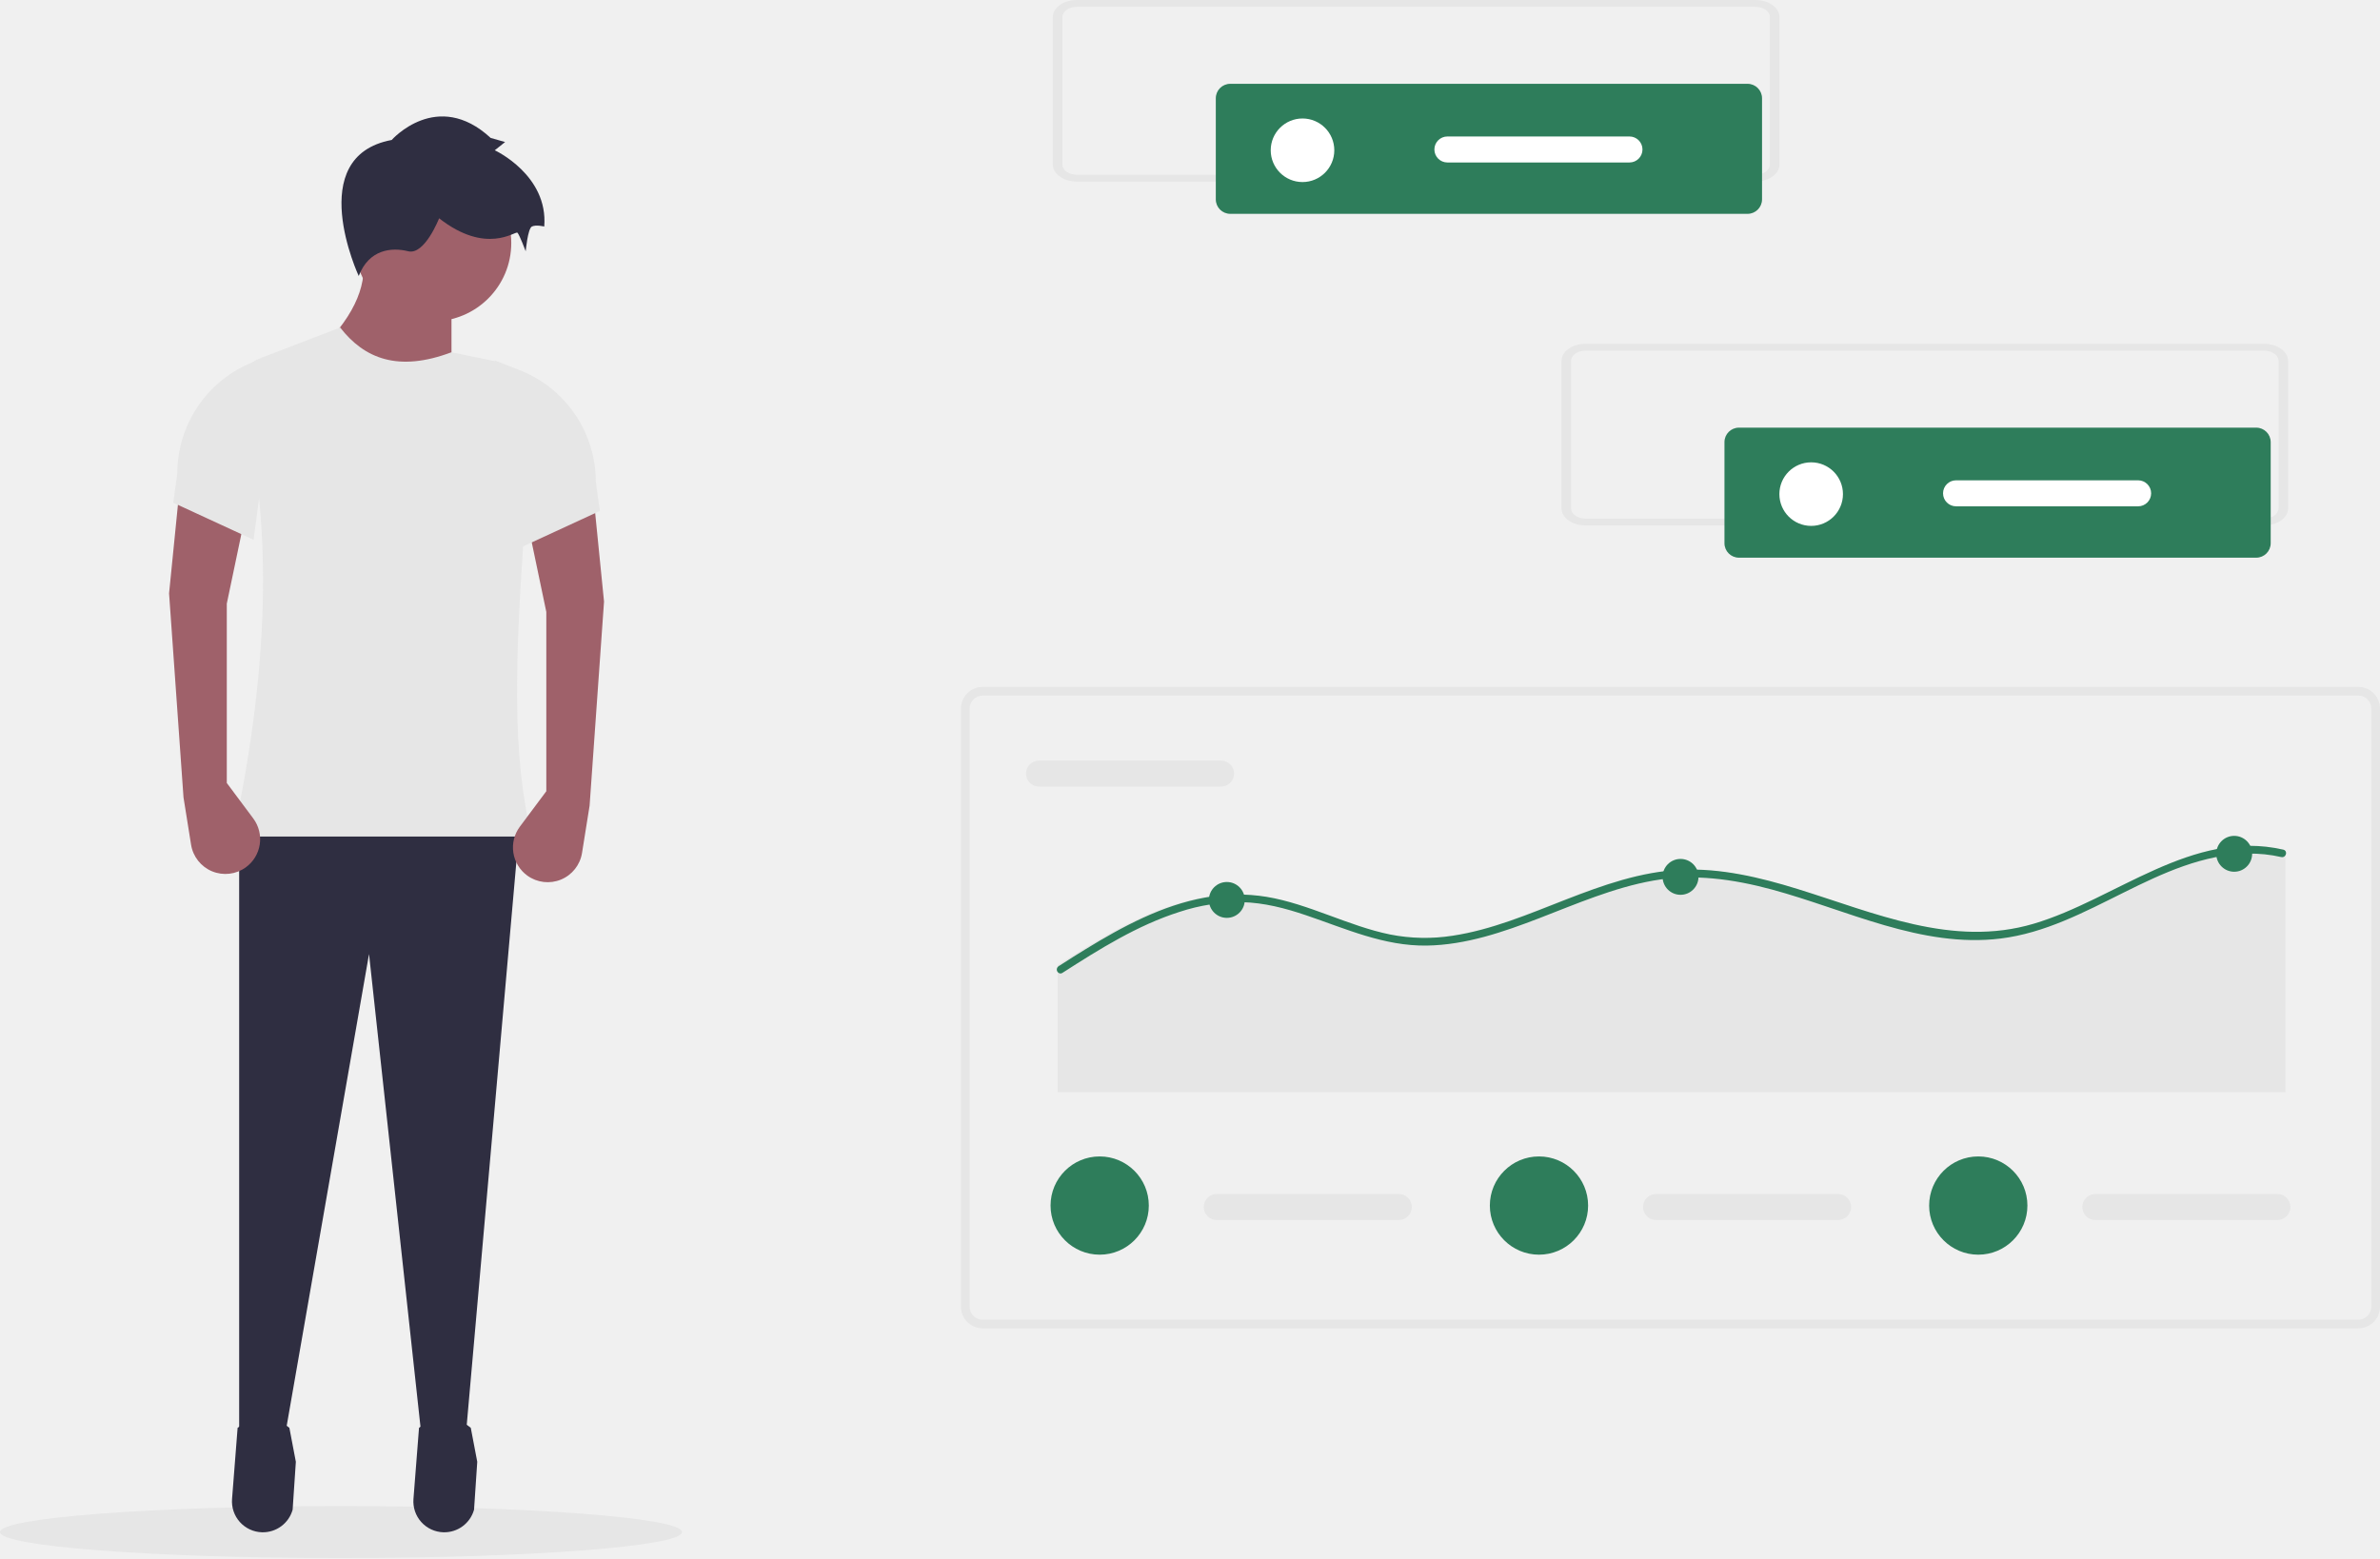
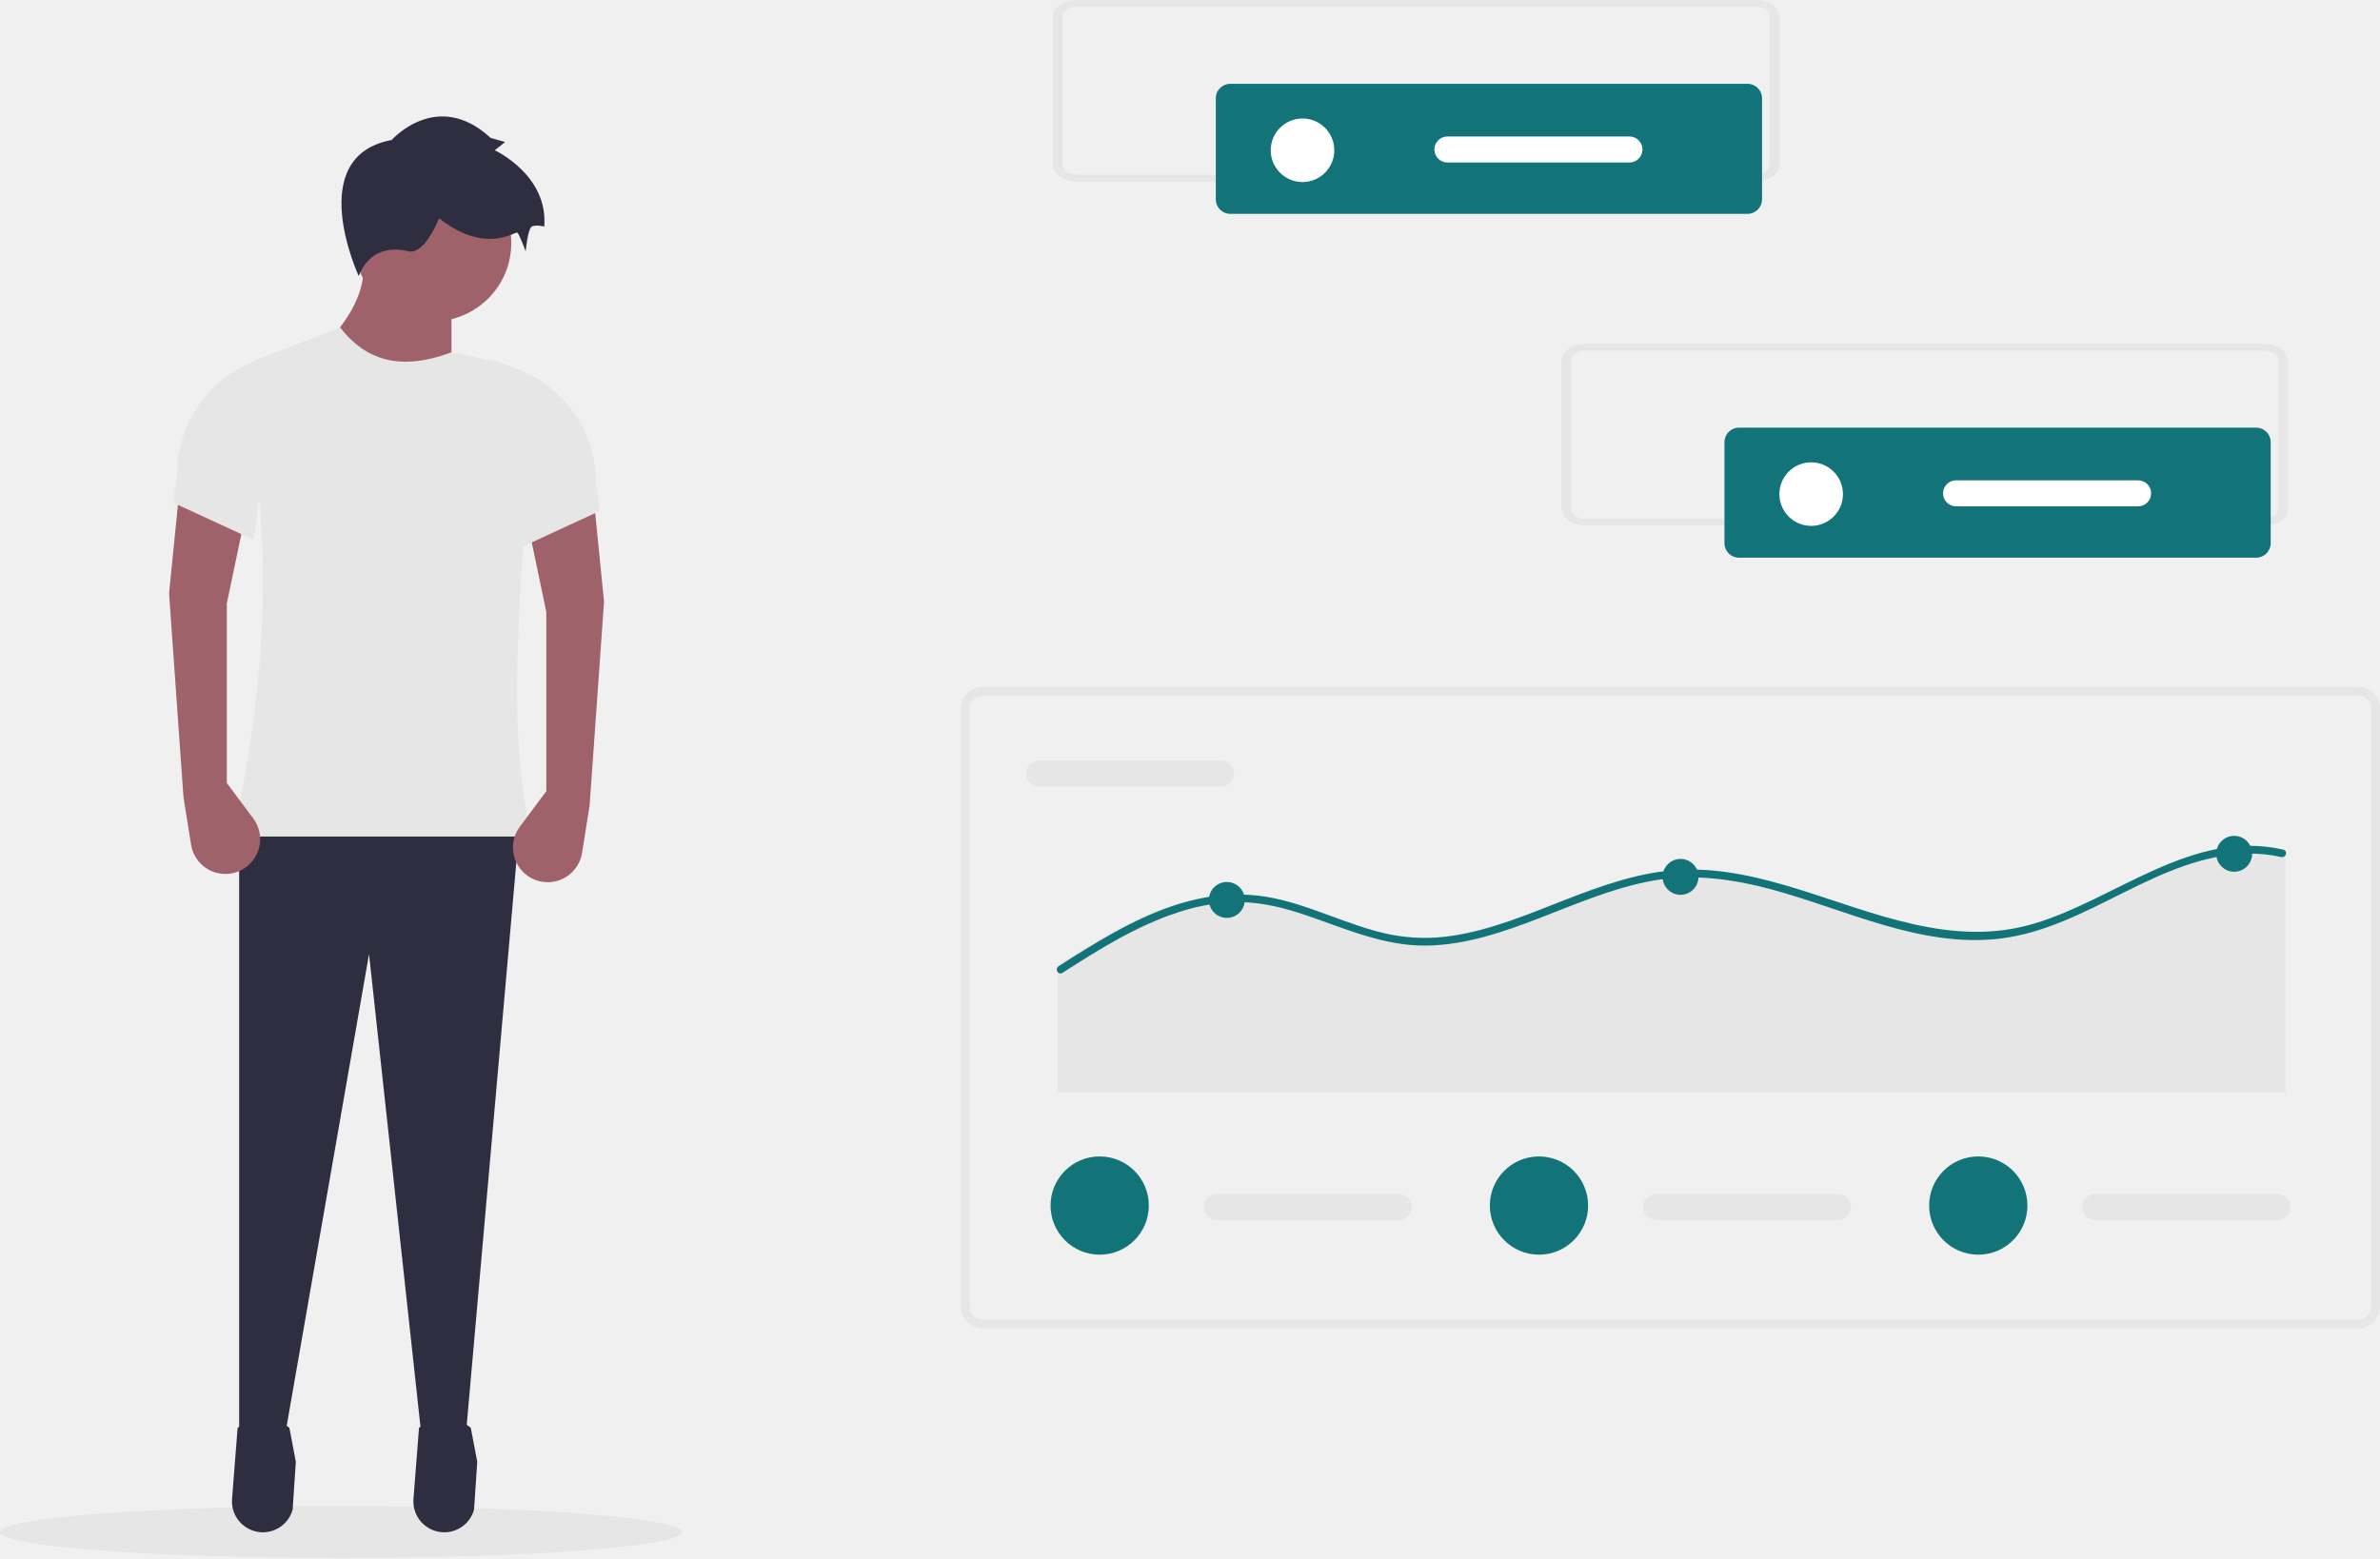
<svg xmlns="http://www.w3.org/2000/svg" data-name="Layer 1" viewBox="0 0 823.5 539.233">
  <ellipse cx="118" cy="530.233" fill="#e6e6e6" rx="118" ry="9" />
  <path d="M344.468,315.845l-47.076-12.839q18.856-17.793,16.405-33.524H344.468Z" fill="#9f616a" transform="translate(-188.25 -180.3837)" />
  <polygon fill="#2f2e41" points="161.211 496.376 146.005 498.515 127.687 330.184 98.443 497.802 82.751 498.515 82.751 285.961 179.756 285.961 161.211 496.376" />
  <path d="M278.898,710.693h0a10.695,10.695,0,0,0,10.607-7.816l1.111-16.575-2.239-11.755c-5.908-4.855-11.88-4.754-17.912,0L268.541,699.169A10.695,10.695,0,0,0,278.898,710.693Z" fill="#2f2e41" transform="translate(-188.25 -180.3837)" />
  <path d="M341.666,710.693h0a10.695,10.695,0,0,0,10.607-7.816l1.111-16.575-2.239-11.755c-5.908-4.855-11.88-4.754-17.912,0l-1.924,24.622A10.695,10.695,0,0,0,341.666,710.693Z" fill="#2f2e41" transform="translate(-188.25 -180.3837)" />
  <circle cx="149.799" cy="84.105" fill="#9f616a" r="27.104" />
  <path d="M372.286,469.911H268.861c13.405-62.124,13.367-112.158,2.69-152.623a10.813,10.813,0,0,1,6.576-12.853l27.825-10.702c8.354,10.788,20.142,15.5,38.517,8.559l14.581,2.991a14.982,14.982,0,0,1,11.957,15.665c-1.073,15.826-.65,31.772-1.573,45.538C366.573,409.115,365.339,442.347,372.286,469.911Z" fill="#e6e6e6" transform="translate(-188.25 -180.3837)" />
  <path d="M323.783,228.826s15.692-17.832,34.237-.713l4.993,1.427-3.566,2.853s18.545,8.559,17.118,26.391c0,0-2.853-.713-4.28,0s-2.14,8.559-2.14,8.559-2.14-5.706-2.853-6.419-10.699,7.846-27.104-4.993c0,0-4.993,12.839-10.699,11.412s-13.552-.713-17.118,8.559C312.371,275.901,293.113,234.532,323.783,228.826Z" fill="#2f2e41" transform="translate(-188.25 -180.3837)" />
  <path d="M377.278,454.219l-9.156,12.272a12.027,12.027,0,0,0,2.594,16.939l0,0a12.027,12.027,0,0,0,18.921-7.847l2.619-16.371L397.25,388.598l-3.566-35.664L370.859,361.494l6.419,30.671Z" fill="#9f616a" transform="translate(-188.25 -180.3837)" />
  <path d="M368.006,370.053l27.818-12.839-1.427-10.106a41.488,41.488,0,0,0-26.489-38.682l-8.461-3.281Z" fill="#e6e6e6" transform="translate(-188.25 -180.3837)" />
  <path d="M266.722,451.366l9.156,12.272a12.027,12.027,0,0,1-2.594,16.939l0,0a12.027,12.027,0,0,1-18.921-7.847l-2.619-16.371L246.75,385.745l3.566-35.664,22.825,8.559-6.419,30.671Z" fill="#9f616a" transform="translate(-188.25 -180.3837)" />
  <path d="M275.994,367.2l-27.818-12.839,1.427-10.106a41.488,41.488,0,0,1,26.489-38.682l8.461-3.281Z" fill="#e6e6e6" transform="translate(-188.25 -180.3837)" />
  <path d="M1004.25,640.116h-476a7.508,7.508,0,0,1-7.5-7.5v-207a7.508,7.508,0,0,1,7.5-7.5h476a7.508,7.508,0,0,1,7.5,7.5v207A7.508,7.508,0,0,1,1004.25,640.116Zm-476-219a4.505,4.505,0,0,0-4.5,4.5v207a4.505,4.505,0,0,0,4.5,4.5h476a4.505,4.505,0,0,0,4.5-4.5v-207a4.505,4.505,0,0,0-4.5-4.5Z" fill="#e6e6e6" transform="translate(-188.25 -180.3837)" />
  <path d="M547.75,443.616a4.5,4.5,0,0,0,0,9h63a4.5,4.5,0,0,0,0-9Z" fill="#e6e6e6" transform="translate(-188.25 -180.3837)" />
  <path d="M979.04,474.911V558.361H554.21V514.423c2.942-1.889,5.901-3.769,8.888-5.588,12.754-7.805,26.405-15.104,41.283-17.809a62.32,62.32,0,0,1,21.313-.266c7.466,1.233,14.611,3.805,21.686,6.386,6.977,2.554,13.971,5.188,21.268,6.67a62.272,62.272,0,0,0,21.57.426c13.66-2.049,26.494-7.539,39.275-12.505,12.86-4.993,26.112-9.712,40.03-10.333,13.74-.621,27.312,2.625,40.35,6.652,26.583,8.204,53.726,20.372,81.873,12.027,28.583-8.461,54.872-32.887,86.548-25.641A1.192,1.192,0,0,1,979.04,474.911Z" fill="#e6e6e6" transform="translate(-188.25 -180.3837)" />
-   <path d="M979.04,476.366a1.283,1.283,0,0,1-1.455.639,47.368,47.368,0,0,0-11.512-1.188c-31.157.55-55.113,25.632-85.578,29.383-27.468,3.379-53.321-9.978-79.148-16.958-13.419-3.627-27.255-5.552-41.064-3.086-13.703,2.439-26.563,8.044-39.476,13.02-12.435,4.789-25.357,9.242-38.82,9.463-14.803.248-28.133-5.854-41.862-10.501-7.14-2.421-14.466-4.337-22.031-4.523a66.645,66.645,0,0,0-21.712,3.361c-14.59,4.639-27.734,12.905-40.532,21.117a1.137,1.137,0,0,1-.754.204,1.374,1.374,0,0,1-.585-2.501l.585-.373c2.936-1.889,5.889-3.769,8.869-5.588,12.727-7.805,26.35-15.104,41.197-17.809a62.062,62.062,0,0,1,21.268-.266c7.45,1.233,14.581,3.805,21.641,6.386,6.962,2.554,13.942,5.188,21.224,6.67a62.014,62.014,0,0,0,21.525.426c13.632-2.049,26.439-7.539,39.193-12.505,12.834-4.993,26.057-9.712,39.947-10.333,13.712-.621,27.255,2.625,40.266,6.652,26.528,8.204,53.614,20.372,81.702,12.027,28.523-8.461,54.758-32.887,86.367-25.641a1.19,1.19,0,0,1,.745.47A1.367,1.367,0,0,1,979.04,476.366Z" fill="#2e7d5b" transform="translate(-188.25 -180.3837)" />
-   <circle cx="424.496" cy="311.459" fill="#2e7d5b" r="6.208" />
-   <circle cx="581.479" cy="303.477" fill="#2e7d5b" r="6.208" />
-   <circle cx="773.052" cy="295.494" fill="#2e7d5b" r="6.208" />
+   <path d="M979.04,476.366a1.283,1.283,0,0,1-1.455.639,47.368,47.368,0,0,0-11.512-1.188c-31.157.55-55.113,25.632-85.578,29.383-27.468,3.379-53.321-9.978-79.148-16.958-13.419-3.627-27.255-5.552-41.064-3.086-13.703,2.439-26.563,8.044-39.476,13.02-12.435,4.789-25.357,9.242-38.82,9.463-14.803.248-28.133-5.854-41.862-10.501-7.14-2.421-14.466-4.337-22.031-4.523a66.645,66.645,0,0,0-21.712,3.361c-14.59,4.639-27.734,12.905-40.532,21.117a1.137,1.137,0,0,1-.754.204,1.374,1.374,0,0,1-.585-2.501l.585-.373c2.936-1.889,5.889-3.769,8.869-5.588,12.727-7.805,26.35-15.104,41.197-17.809a62.062,62.062,0,0,1,21.268-.266c7.45,1.233,14.581,3.805,21.641,6.386,6.962,2.554,13.942,5.188,21.224,6.67a62.014,62.014,0,0,0,21.525.426c13.632-2.049,26.439-7.539,39.193-12.505,12.834-4.993,26.057-9.712,39.947-10.333,13.712-.621,27.255,2.625,40.266,6.652,26.528,8.204,53.614,20.372,81.702,12.027,28.523-8.461,54.758-32.887,86.367-25.641a1.19,1.19,0,0,1,.745.47A1.367,1.367,0,0,1,979.04,476.366Z" fill="#127478" transform="translate(-188.25 -180.3837)" />
+   <circle cx="424.496" cy="311.459" fill="#127478" r="6.208" />
+   <circle cx="581.479" cy="303.477" fill="#127478" r="6.208" />
+   <circle cx="773.052" cy="295.494" fill="#127478" r="6.208" />
  <path d="M609.25,593.616a4.5,4.5,0,0,0,0,9h63a4.5,4.5,0,0,0,0-9Z" fill="#e6e6e6" transform="translate(-188.25 -180.3837)" />
-   <circle cx="380.5" cy="417.233" fill="#2e7d5b" r="17" />
+   <circle cx="380.5" cy="417.233" fill="#127478" r="17" />
  <path d="M761.25,593.616a4.5,4.5,0,0,0,0,9h63a4.5,4.5,0,0,0,0-9Z" fill="#e6e6e6" transform="translate(-188.25 -180.3837)" />
-   <circle cx="532.5" cy="417.233" fill="#2e7d5b" r="17" />
+   <circle cx="532.5" cy="417.233" fill="#127478" r="17" />
  <path d="M913.25,593.616a4.5,4.5,0,0,0,0,9h63a4.5,4.5,0,0,0,0-9Z" fill="#e6e6e6" transform="translate(-188.25 -180.3837)" />
-   <circle cx="684.5" cy="417.233" fill="#2e7d5b" r="17" />
+   <circle cx="684.5" cy="417.233" fill="#127478" r="17" />
  <path d="M971.669,362.226H736.831c-4.578,0-8.288-2.643-8.293-5.9v-51.042c.005-3.257,3.715-5.9,8.293-5.9H971.669c4.578,0,8.288,2.643,8.293,5.9v51.041C979.958,359.582,976.247,362.222,971.669,362.226Zm-234.838-60.484c-2.747,0-4.973,1.586-4.976,3.54v51.041c0,1.954,2.229,3.538,4.976,3.54H971.669c2.747,0,4.973-1.586,4.976-3.54v-51.039c0-1.954-2.229-3.538-4.976-3.54Z" data-name="Path 78" fill="#e6e6e6" id="e1cfef3e-7788-4f0f-b252-d185c9336b04-2435" transform="translate(-188.25 -180.3837)" />
-   <path d="M789.929,328.391a5.006,5.006,0,0,0-5,5v35a5.006,5.006,0,0,0,5,5h179a5.006,5.006,0,0,0,5-5v-35a5.006,5.006,0,0,0-5-5Z" fill="#2e7d5b" transform="translate(-188.25 -180.3837)" />
+   <path d="M789.929,328.391a5.006,5.006,0,0,0-5,5v35a5.006,5.006,0,0,0,5,5h179a5.006,5.006,0,0,0,5-5v-35a5.006,5.006,0,0,0-5-5Z" fill="#127478" transform="translate(-188.25 -180.3837)" />
  <circle cx="626.679" cy="171.007" fill="#fff" r="11" />
  <path d="M865.061,346.616a4.5,4.5,0,0,0,0,9h63a4.5,4.5,0,0,0,0-9Z" fill="#fff" transform="translate(-188.25 -180.3837)" />
  <path d="M795.669,243.226H560.831c-4.578,0-8.288-2.643-8.293-5.9v-51.042c.005-3.257,3.715-5.9,8.293-5.9H795.669c4.578,0,8.288,2.643,8.293,5.9v51.041C803.958,240.582,800.247,243.222,795.669,243.226Zm-234.838-60.484c-2.747,0-4.973,1.586-4.976,3.54v51.041c0,1.954,2.229,3.538,4.976,3.54H795.669c2.747,0,4.973-1.586,4.976-3.54v-51.039c0-1.954-2.229-3.538-4.976-3.54Z" data-name="Path 78" fill="#e6e6e6" id="b00e8b21-64f0-4b6c-8490-a93637cb24e1-2436" transform="translate(-188.25 -180.3837)" />
-   <path d="M613.929,209.391a5.006,5.006,0,0,0-5,5v35a5.006,5.006,0,0,0,5,5h179a5.006,5.006,0,0,0,5-5v-35a5.006,5.006,0,0,0-5-5Z" fill="#2e7d5b" transform="translate(-188.25 -180.3837)" />
+   <path d="M613.929,209.391a5.006,5.006,0,0,0-5,5v35a5.006,5.006,0,0,0,5,5h179a5.006,5.006,0,0,0,5-5v-35a5.006,5.006,0,0,0-5-5Z" fill="#127478" transform="translate(-188.25 -180.3837)" />
  <circle cx="450.679" cy="52.007" fill="#fff" r="11" />
  <path d="M689.061,227.616a4.5,4.5,0,0,0,0,9h63a4.5,4.5,0,0,0,0-9Z" fill="#fff" transform="translate(-188.25 -180.3837)" />
</svg>
